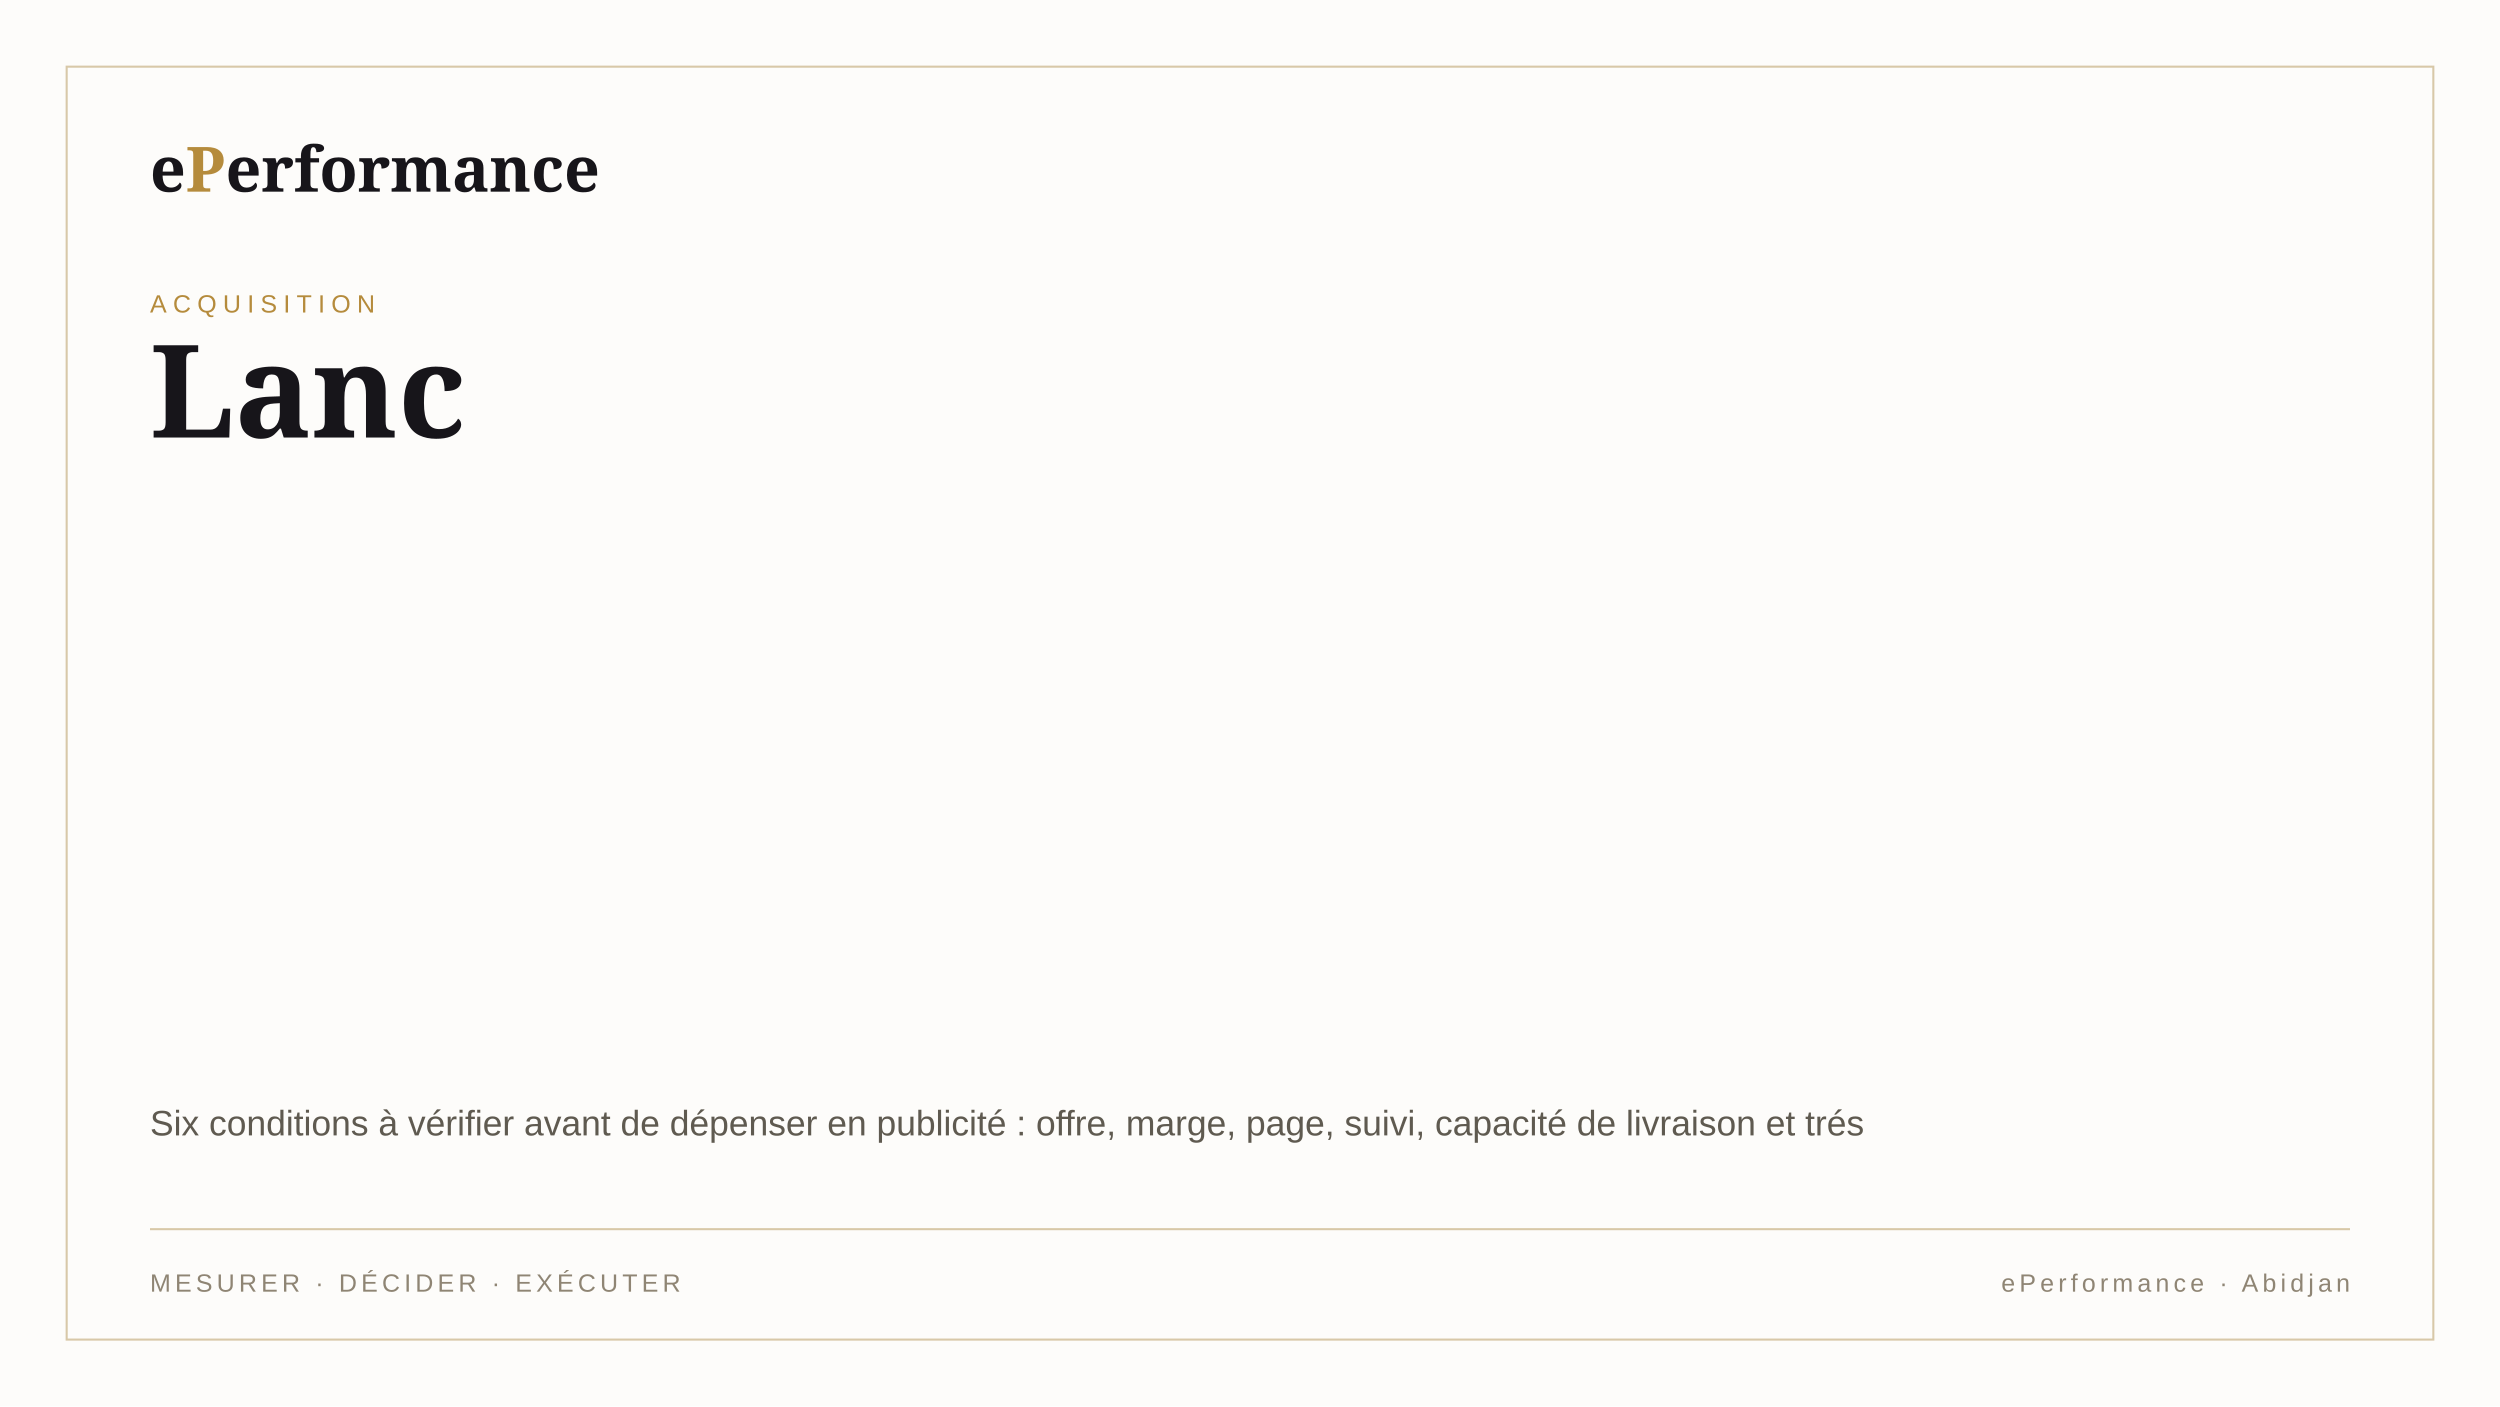
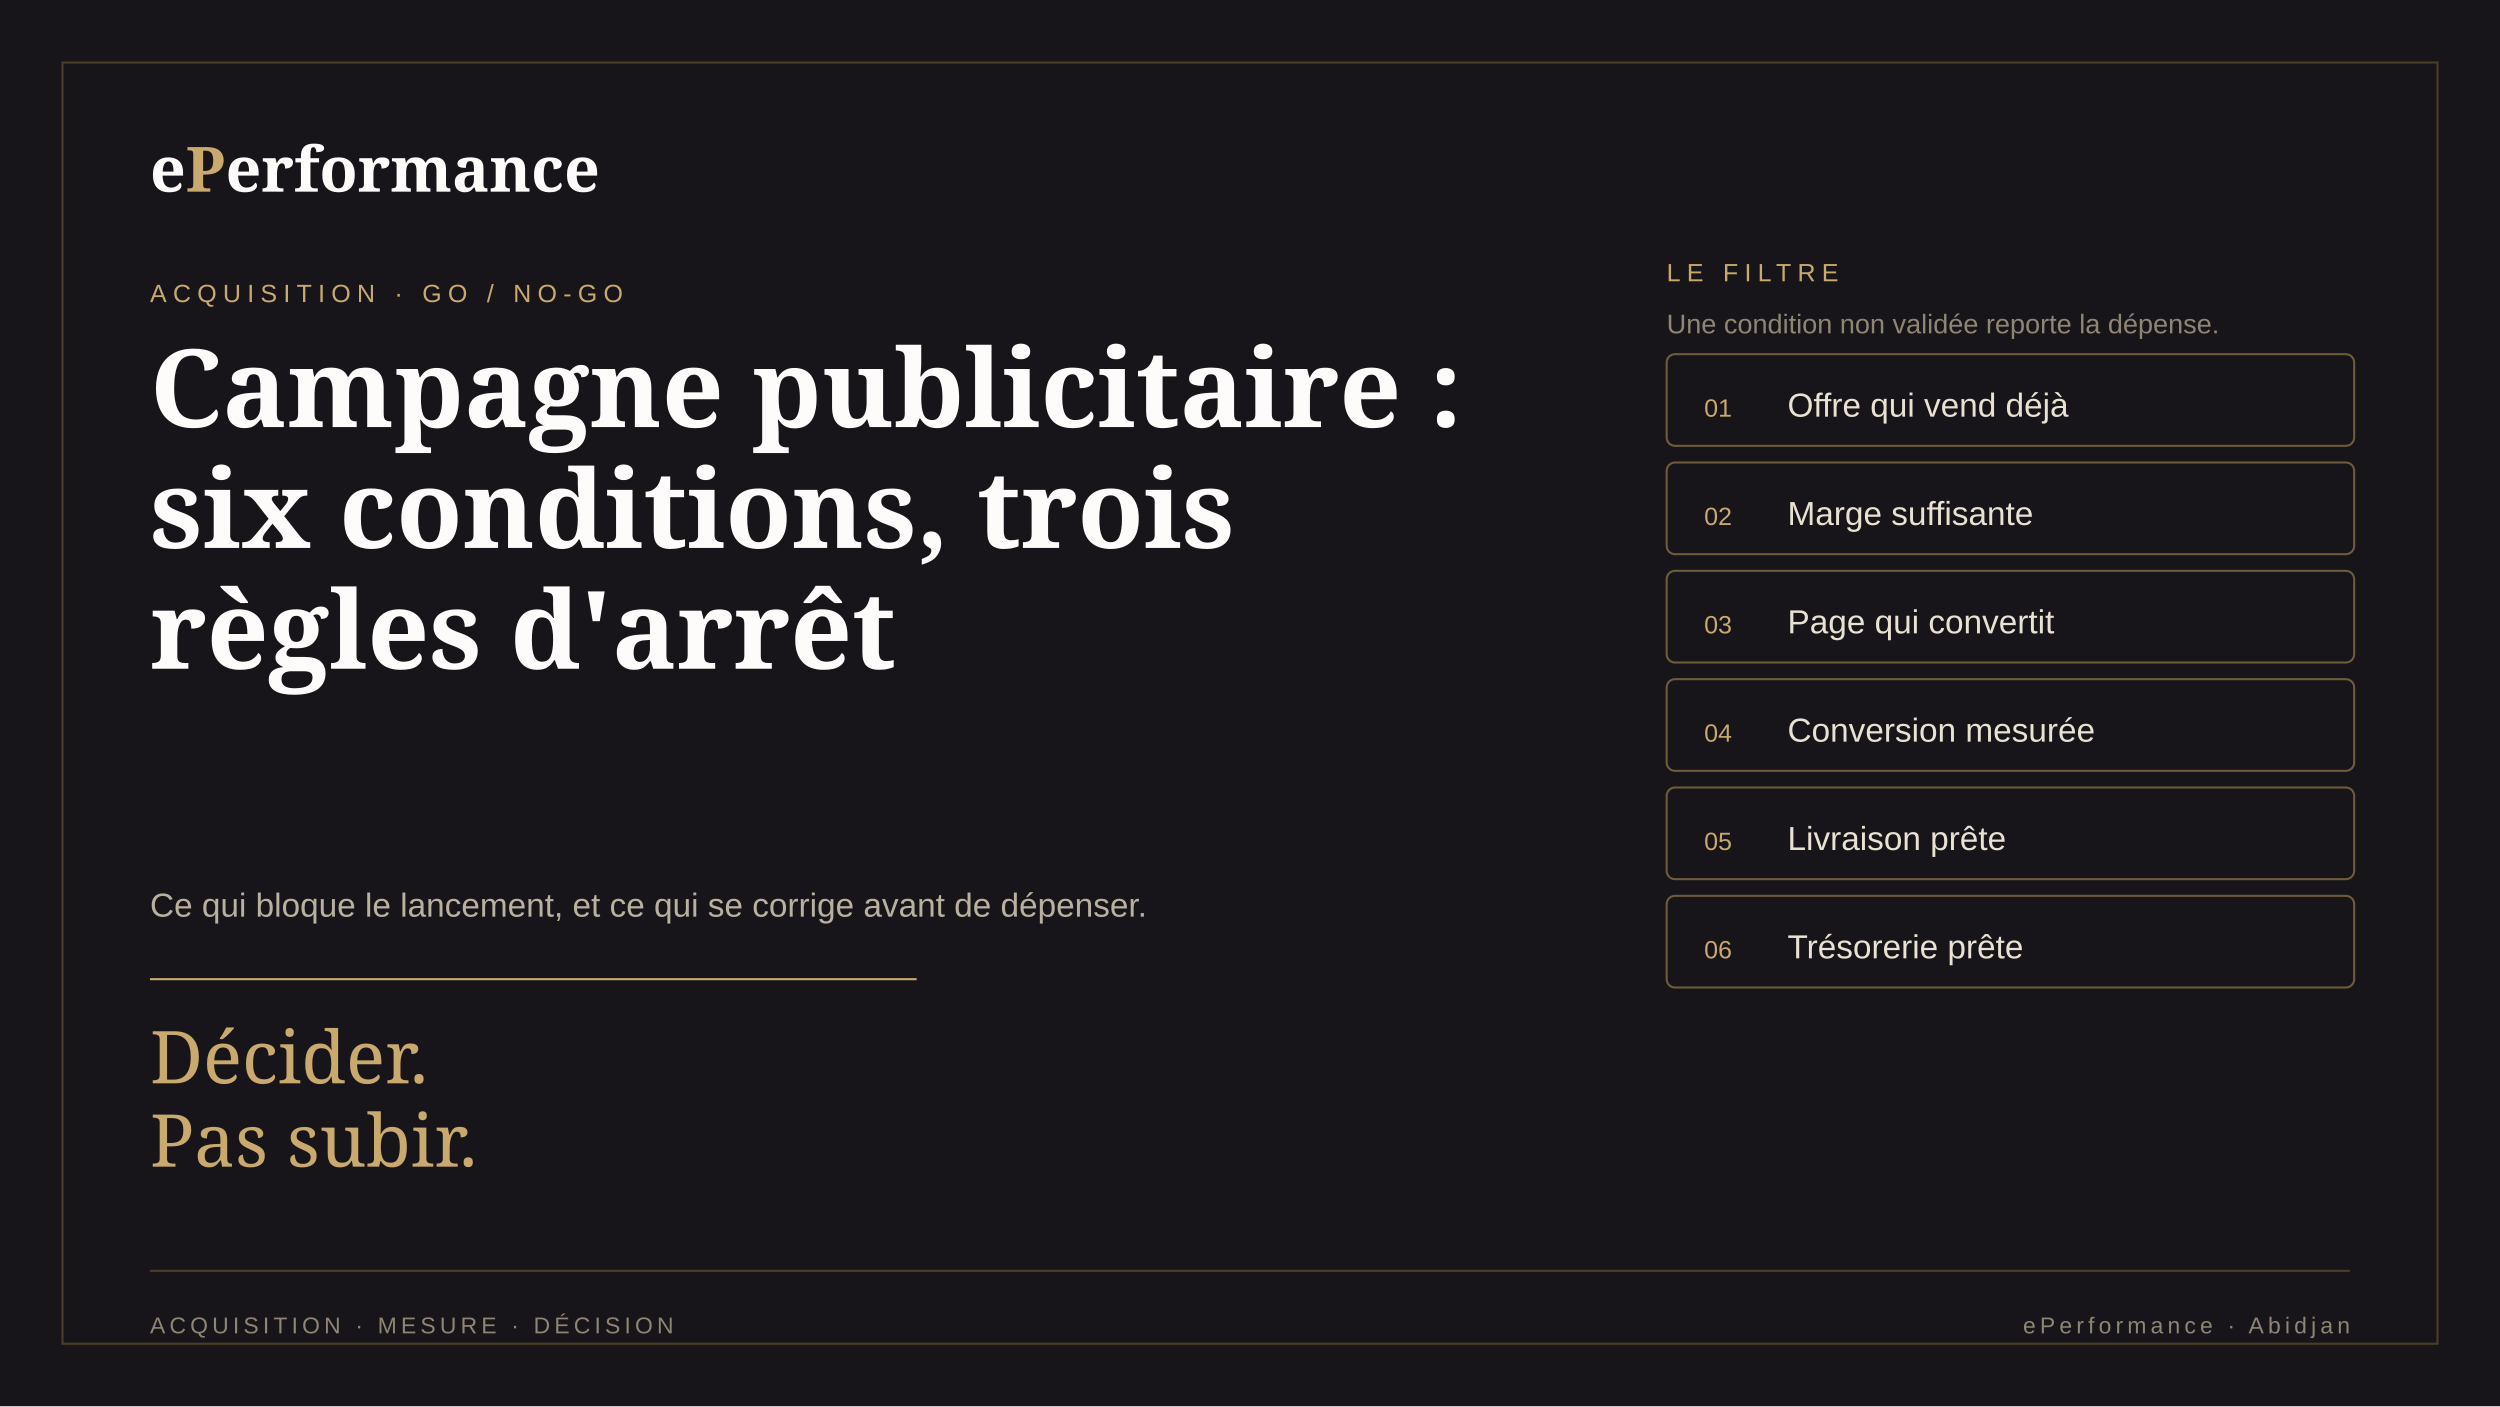
- <svg xmlns="http://www.w3.org/2000/svg" width="1200" height="675" viewBox="0 0 1200 675" role="img" aria-label="Lancer une campagne publicitaire : la décision avant le budget">
-   <rect width="1200" height="675" fill="#fdfcfa" />
-   <rect x="32" y="32" width="1136" height="611" fill="none" stroke="#d8c8a8" />
-   <text x="72" y="92" font-family="Georgia,serif" font-size="30" font-weight="700" fill="#17151a">e<tspan fill="#b58b3c">P</tspan>erformance</text>
-   <text x="72" y="150" font-family="Arial,sans-serif" font-size="12" letter-spacing="3" fill="#b58b3c">ACQUISITION</text>
-   <text x="72" y="210" font-family="Georgia,serif" font-size="62" font-weight="600" fill="#17151a">Lanc</text>
-   <text x="72" y="545" font-family="Arial,sans-serif" font-size="17" fill="#5f5a50">Six conditions à vérifier avant de dépenser en publicité : offre, marge, page, suivi, capacité de livraison et trés</text>
-   <line x1="72" y1="590" x2="1128" y2="590" stroke="#d8c8a8" />
-   <text x="72" y="620" font-family="Arial,sans-serif" font-size="12" letter-spacing="2" fill="#8f8574">MESURER · DÉCIDER · EXÉCUTER</text>
-   <text x="1128" y="620" text-anchor="end" font-family="Arial,sans-serif" font-size="12" letter-spacing="2" fill="#8f8574">ePerformance · Abidjan</text>
+ <svg xmlns="http://www.w3.org/2000/svg" width="1200" height="675" viewBox="0 0 1200 675" role="img" aria-label="Six conditions avant de lancer une campagne publicitaire">
+   <rect width="1200" height="675" fill="#17151a" />
+   <rect x="30" y="30" width="1140" height="615" fill="none" stroke="#4c3d27" />
+   <text x="72" y="92" font-family="Georgia,serif" font-size="30" font-weight="700" fill="#fdfcfa">e<tspan fill="#c9a96e">P</tspan>erformance</text>
+   <text x="72" y="145" font-family="Arial,sans-serif" font-size="12" letter-spacing="3" fill="#c9a96e">ACQUISITION · GO / NO-GO</text>
+   <text x="72" y="205" font-family="Georgia,serif" font-size="52" font-weight="600" fill="#fdfcfa">Campagne publicitaire :</text>
+   <text x="72" y="263" font-family="Georgia,serif" font-size="52" font-weight="600" fill="#fdfcfa">six conditions, trois</text>
+   <text x="72" y="321" font-family="Georgia,serif" font-size="52" font-weight="600" fill="#fdfcfa">règles d'arrêt</text>
+   <text x="72" y="440" font-family="Arial,sans-serif" font-size="16" fill="#b9b0a0">Ce qui bloque le lancement, et ce qui se corrige avant de dépenser.</text>
+   <line x1="72" y1="470" x2="440" y2="470" stroke="#c9a96e" />
+   <text x="72" y="520" font-family="Georgia,serif" font-size="35" fill="#c9a96e">Décider.</text>
+   <text x="72" y="560" font-family="Georgia,serif" font-size="35" fill="#c9a96e">Pas subir.</text>
+   <text x="800" y="135" font-family="Arial,sans-serif" font-size="12" letter-spacing="3" fill="#c9a96e">LE FILTRE</text>
+   <text x="800" y="160" font-family="Arial,sans-serif" font-size="13" fill="#8f8574">Une condition non validée reporte la dépense.</text>
+   <rect x="800" y="170" width="330" height="44" rx="4" fill="none" stroke="#6f5c3b" />
+   <text x="818" y="200" font-family="Arial,sans-serif" font-size="12" fill="#c9a96e">01</text>
+   <text x="858" y="200" font-family="Arial,sans-serif" font-size="16" fill="#e9e1d2">Offre qui vend déjà</text>
+   <rect x="800" y="222" width="330" height="44" rx="4" fill="none" stroke="#6f5c3b" />
+   <text x="818" y="252" font-family="Arial,sans-serif" font-size="12" fill="#c9a96e">02</text>
+   <text x="858" y="252" font-family="Arial,sans-serif" font-size="16" fill="#e9e1d2">Marge suffisante</text>
+   <rect x="800" y="274" width="330" height="44" rx="4" fill="none" stroke="#6f5c3b" />
+   <text x="818" y="304" font-family="Arial,sans-serif" font-size="12" fill="#c9a96e">03</text>
+   <text x="858" y="304" font-family="Arial,sans-serif" font-size="16" fill="#e9e1d2">Page qui convertit</text>
+   <rect x="800" y="326" width="330" height="44" rx="4" fill="none" stroke="#6f5c3b" />
+   <text x="818" y="356" font-family="Arial,sans-serif" font-size="12" fill="#c9a96e">04</text>
+   <text x="858" y="356" font-family="Arial,sans-serif" font-size="16" fill="#e9e1d2">Conversion mesurée</text>
+   <rect x="800" y="378" width="330" height="44" rx="4" fill="none" stroke="#6f5c3b" />
+   <text x="818" y="408" font-family="Arial,sans-serif" font-size="12" fill="#c9a96e">05</text>
+   <text x="858" y="408" font-family="Arial,sans-serif" font-size="16" fill="#e9e1d2">Livraison prête</text>
+   <rect x="800" y="430" width="330" height="44" rx="4" fill="none" stroke="#6f5c3b" />
+   <text x="818" y="460" font-family="Arial,sans-serif" font-size="12" fill="#c9a96e">06</text>
+   <text x="858" y="460" font-family="Arial,sans-serif" font-size="16" fill="#e9e1d2">Trésorerie prête</text>
+   <line x1="72" y1="610" x2="1128" y2="610" stroke="#4c3d27" />
+   <text x="72" y="640" font-family="Arial,sans-serif" font-size="11" letter-spacing="2" fill="#8f8574">ACQUISITION · MESURE · DÉCISION</text>
+   <text x="1128" y="640" text-anchor="end" font-family="Arial,sans-serif" font-size="11" letter-spacing="2" fill="#8f8574">ePerformance · Abidjan</text>
</svg>
